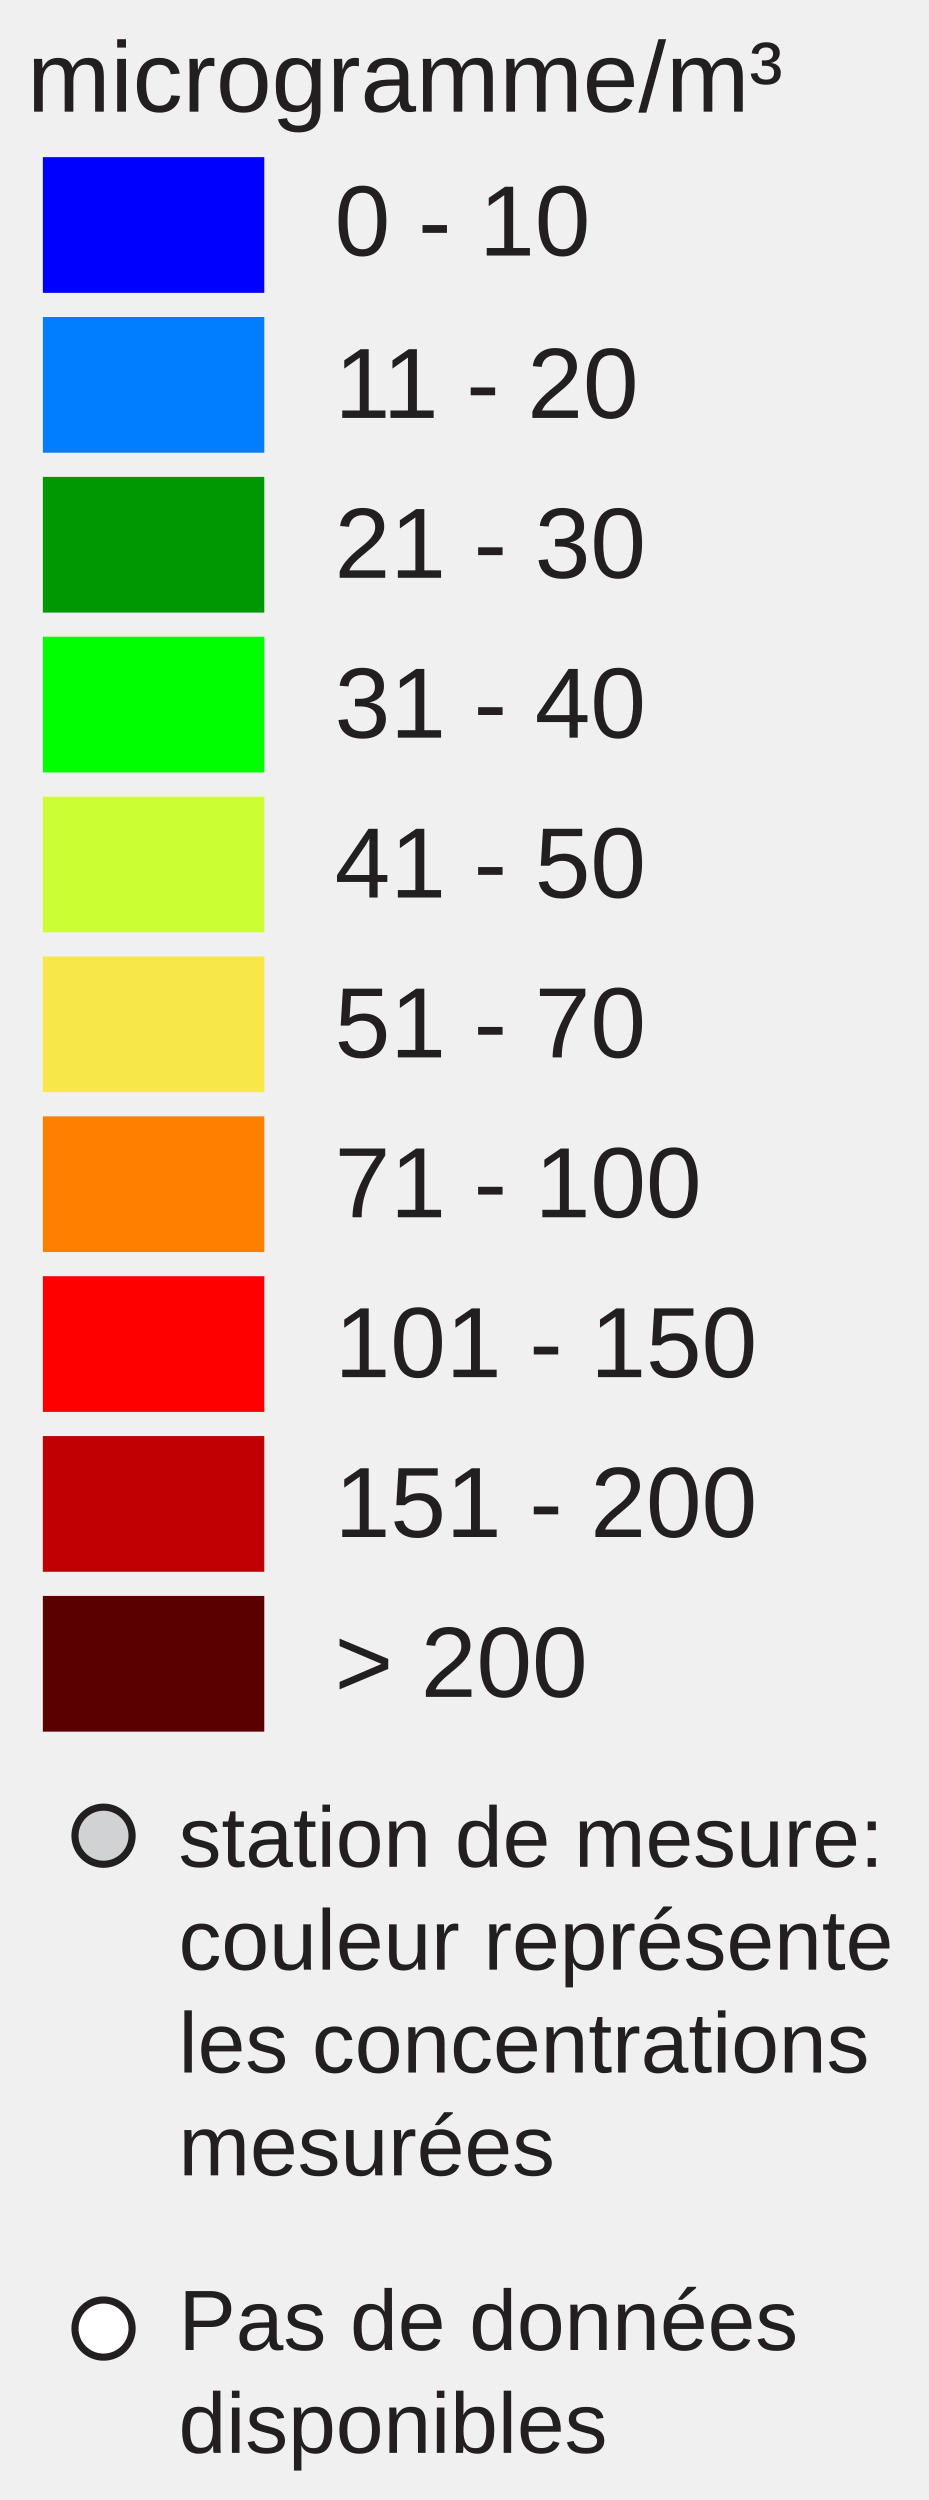
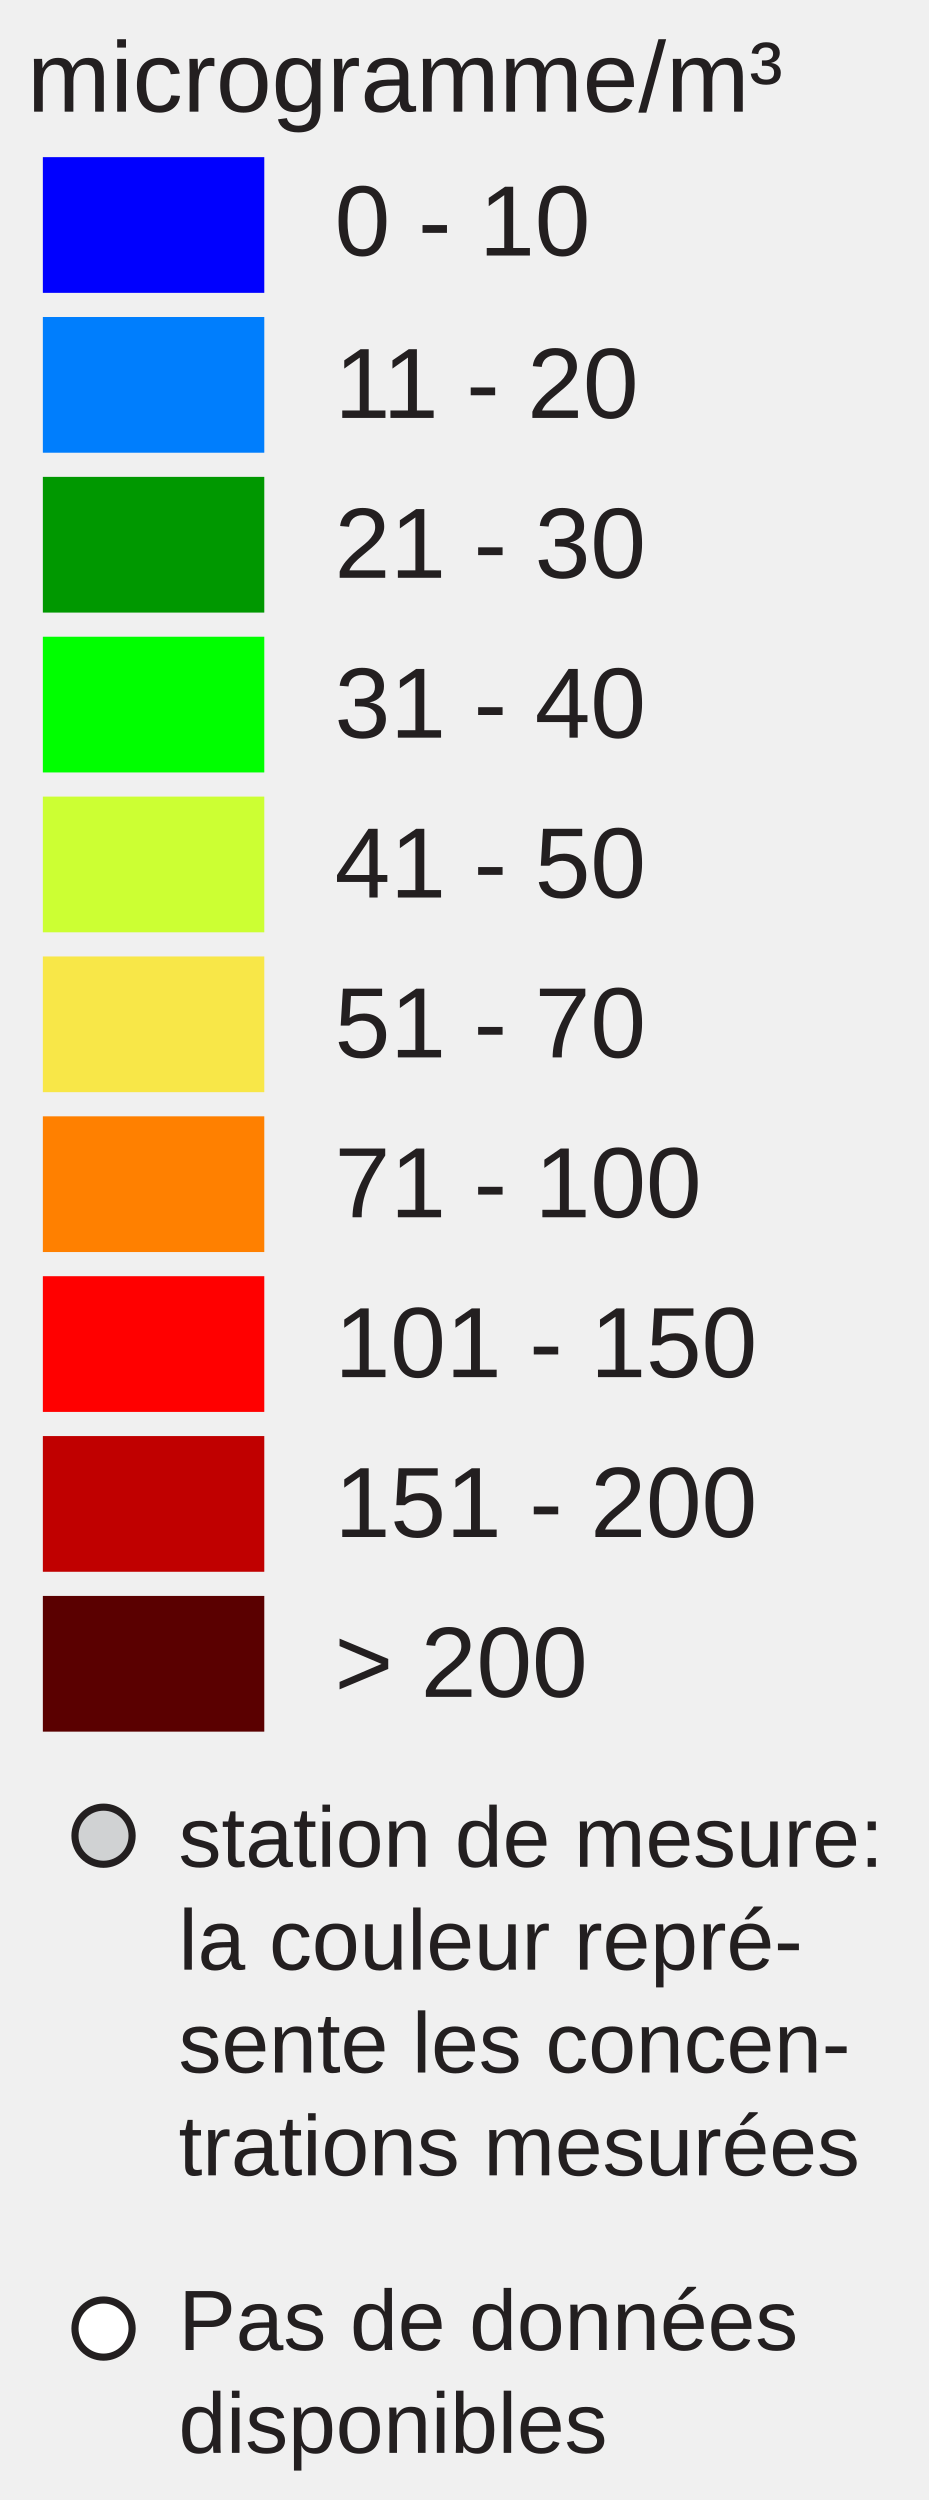
<svg xmlns="http://www.w3.org/2000/svg" version="1.1" id="Layer_1" x="0px" y="0px" width="130px" height="350px" viewBox="0 0 130 350" enable-background="new 0 0 130 350" xml:space="preserve">
  <rect x="6" y="22" fill="#0000FF" width="31" height="19" />
  <rect x="6" y="44.381" fill="#007EFD" width="31" height="19" />
  <rect x="6" y="66.762" fill="#009800" width="31" height="19" />
  <rect x="6" y="89.143" fill="#00FF00" width="31" height="19" />
  <rect x="6" y="111.524" fill="#CCFF33" width="31" height="19" />
  <rect x="6" y="133.905" fill="#F8E748" width="31" height="19" />
  <rect x="6" y="156.286" fill="#FF8000" width="31" height="19" />
  <rect x="6" y="178.668" fill="#FF0000" width="31" height="19" />
  <rect x="6" y="201.049" fill="#C00000" width="31" height="19" />
  <rect x="6" y="223.43" fill="#5A0000" width="31" height="19" />
  <text transform="matrix(1 0 0 1 46.853 35.7705)" fill="#231F20" font-family="Arial" font-size="14">0 - 10</text>
  <text transform="matrix(1 0 0 1 46.853 58.5112)" fill="#231F20" font-family="Arial" font-size="14">11 - 20</text>
  <text transform="matrix(1 0 0 1 46.853 80.8926)" fill="#231F20" font-family="Arial" font-size="14">21 - 30</text>
  <text transform="matrix(1 0 0 1 46.853 103.2734)" fill="#231F20" font-family="Arial" font-size="14">31 - 40</text>
  <text transform="matrix(1 0 0 1 46.853 125.6548)" fill="#231F20" font-family="Arial" font-size="14">41 - 50</text>
  <text transform="matrix(1 0 0 1 46.853 148.0352)" fill="#231F20" font-family="Arial" font-size="14">51 - 70</text>
  <text transform="matrix(1 0 0 1 46.853 170.417)" fill="#231F20" font-family="Arial" font-size="14">71 - 100</text>
  <text transform="matrix(1 0 0 1 46.853 192.7988)" fill="#231F20" font-family="Arial" font-size="14">101 - 150</text>
  <text transform="matrix(1 0 0 1 46.853 215.1797)" fill="#231F20" font-family="Arial" font-size="14">151 - 200</text>
  <text transform="matrix(1 0 0 1 46.853 237.5605)" fill="#231F20" font-family="Arial" font-size="14">&gt; 200</text>
  <text font-size="14" font-family="Arial" transform="translate(3.8027 15.631)" fill="#231F20">microgramme/m³</text>
  <circle fill="#D0D2D3" stroke="#231F20" stroke-miterlimit="10" cx="14.495" cy="257" r="4" />
  <circle fill="#FFFFFF" stroke="#231F20" stroke-miterlimit="10" cx="14.495" cy="326" r="4" />
  <text font-size="12" font-family="Arial" transform="translate(25 261.35)" fill="#231F20">station de mesure:</text>
-   <text font-size="12" font-family="Arial" transform="translate(25 275.75)" fill="#231F20">couleur représente</text>
-   <text font-size="12" font-family="Arial" transform="translate(25 290.15)" fill="#231F20">les concentrations</text>
-   <text font-size="12" font-family="Arial" transform="translate(25 304.55)" fill="#231F20">mesurées</text>
+   <text font-size="12" font-family="Arial" transform="translate(25 275.75)" fill="#231F20">la couleur repré-</text>
+   <text font-size="12" font-family="Arial" transform="translate(25 290.15)" fill="#231F20">sente les concen-</text>
+   <text font-size="12" font-family="Arial" transform="translate(25 304.55)" fill="#231F20">trations mesurées</text>
  <text font-size="12" font-family="Arial" transform="translate(25 329)" fill="#231F20">Pas de données</text>
  <text font-size="12" font-family="Arial" transform="translate(25 343.4)" fill="#231F20">disponibles</text>
</svg>
